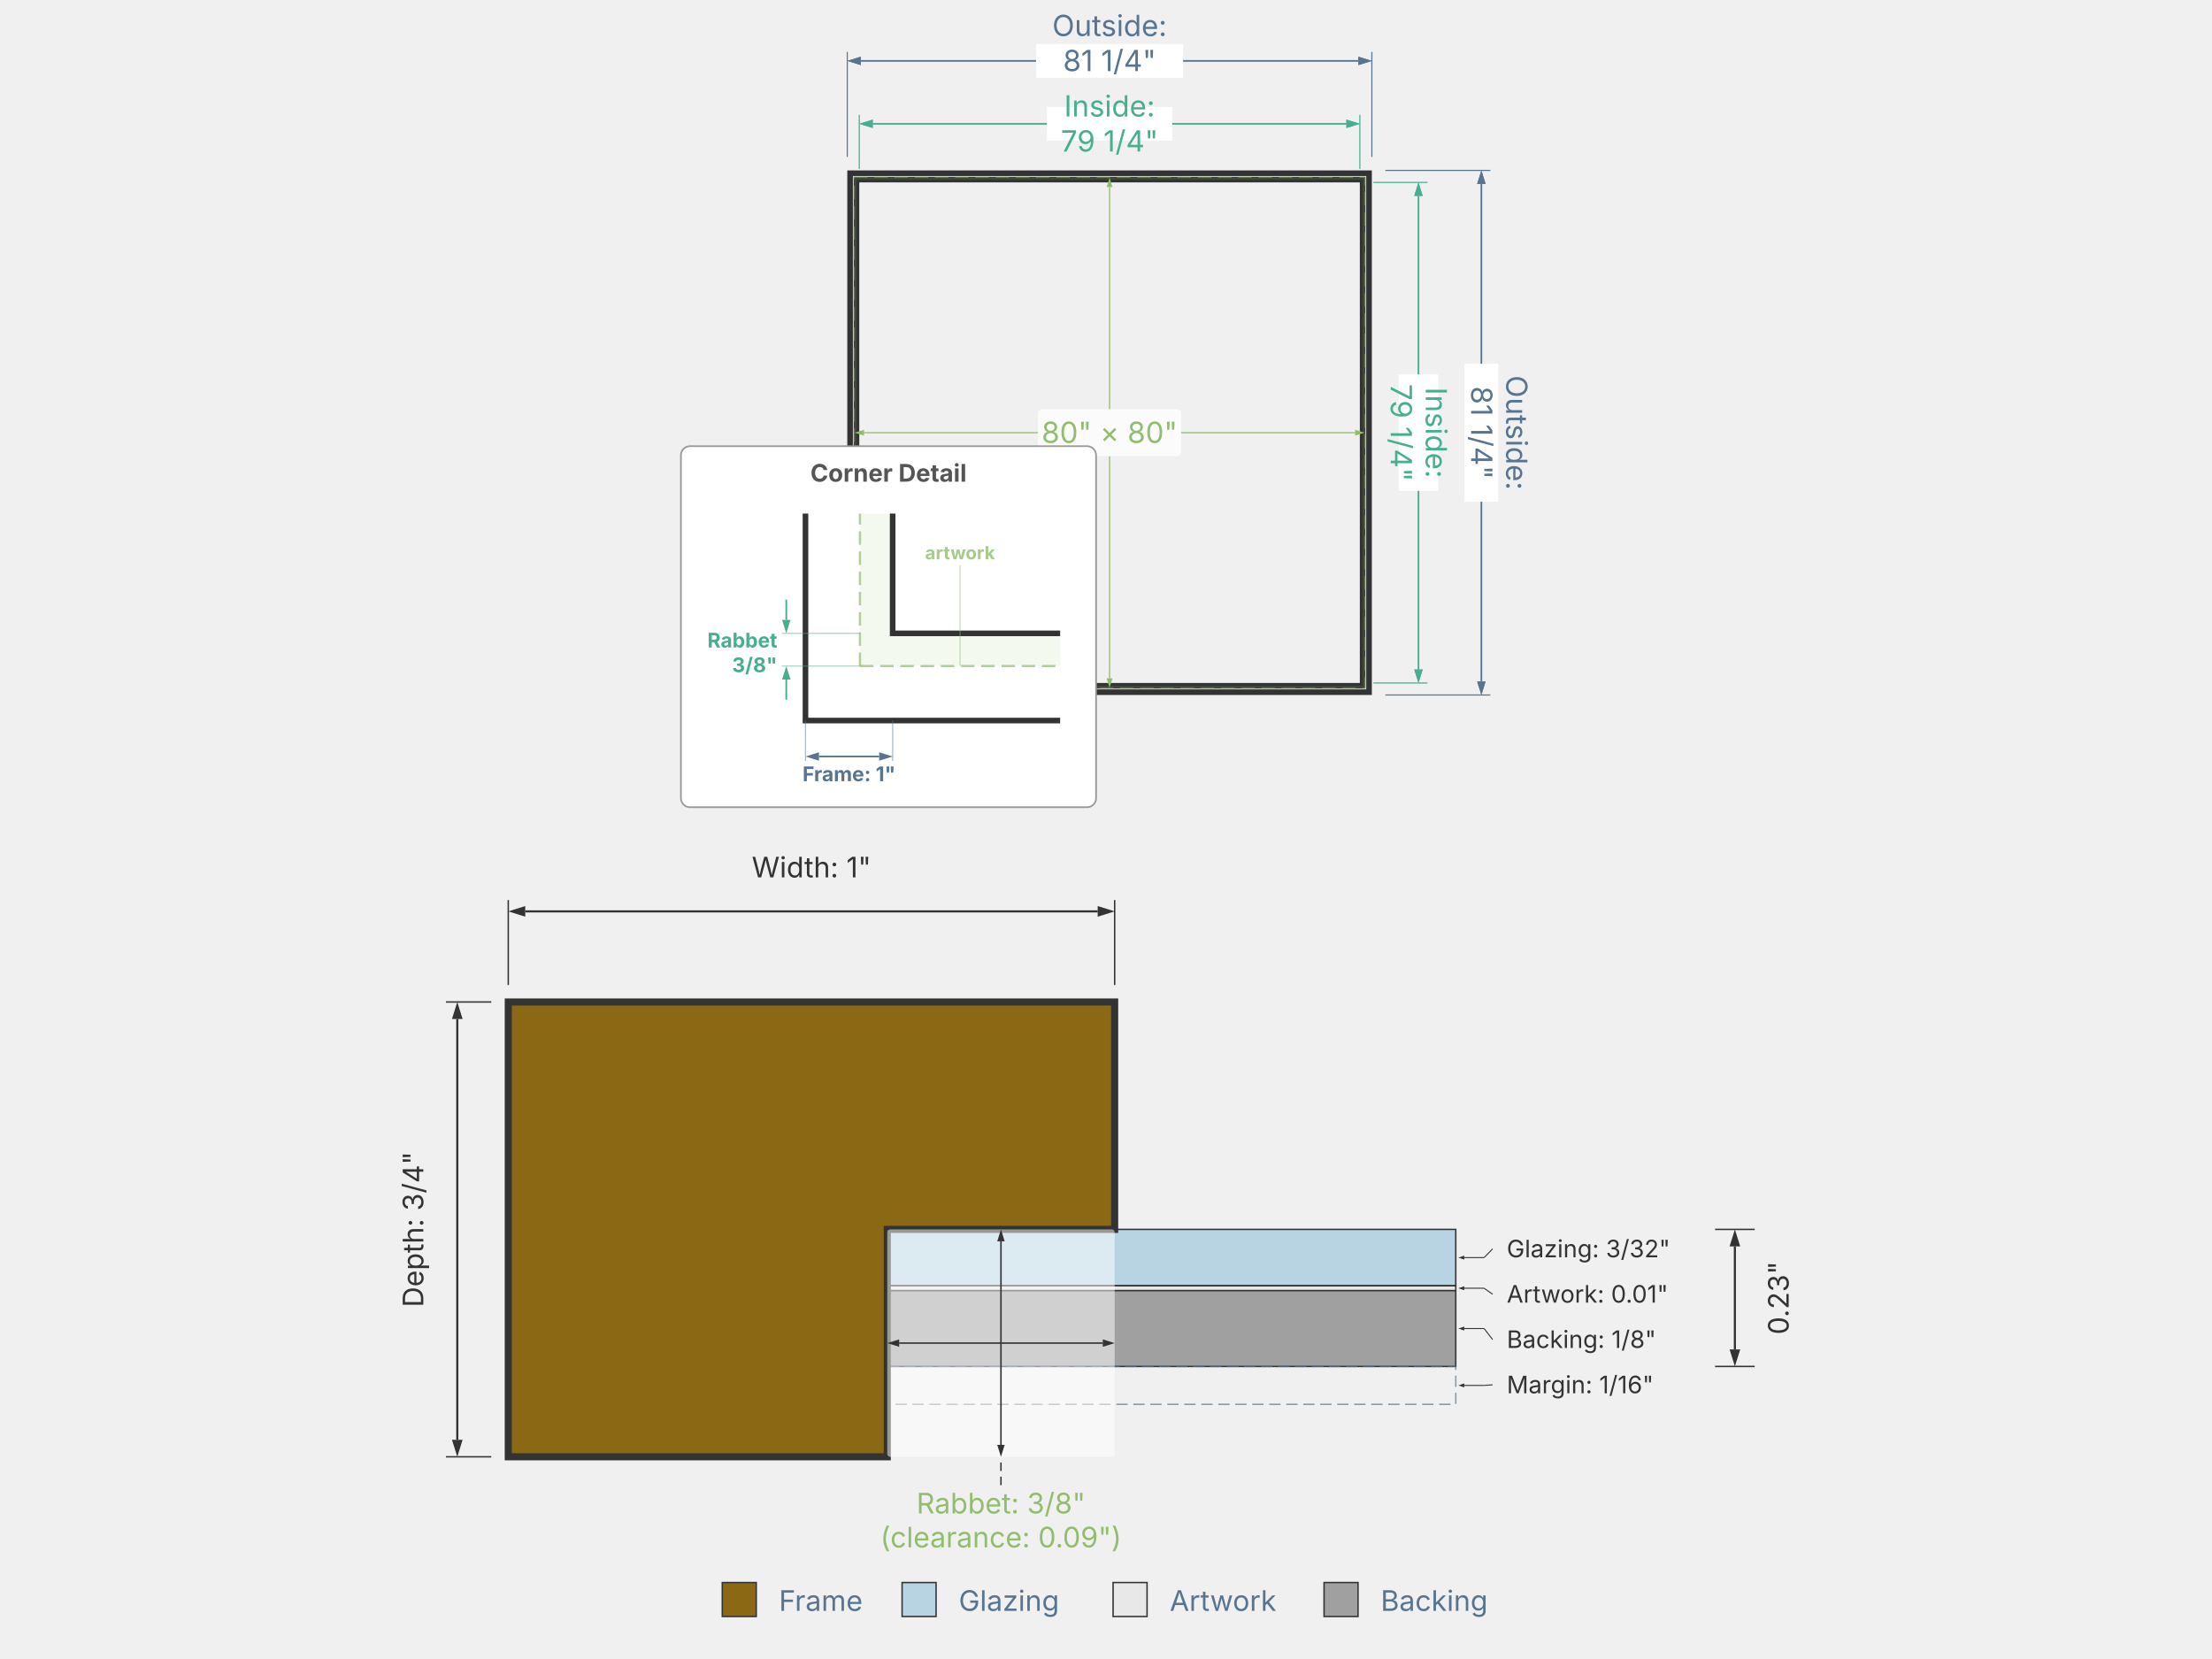
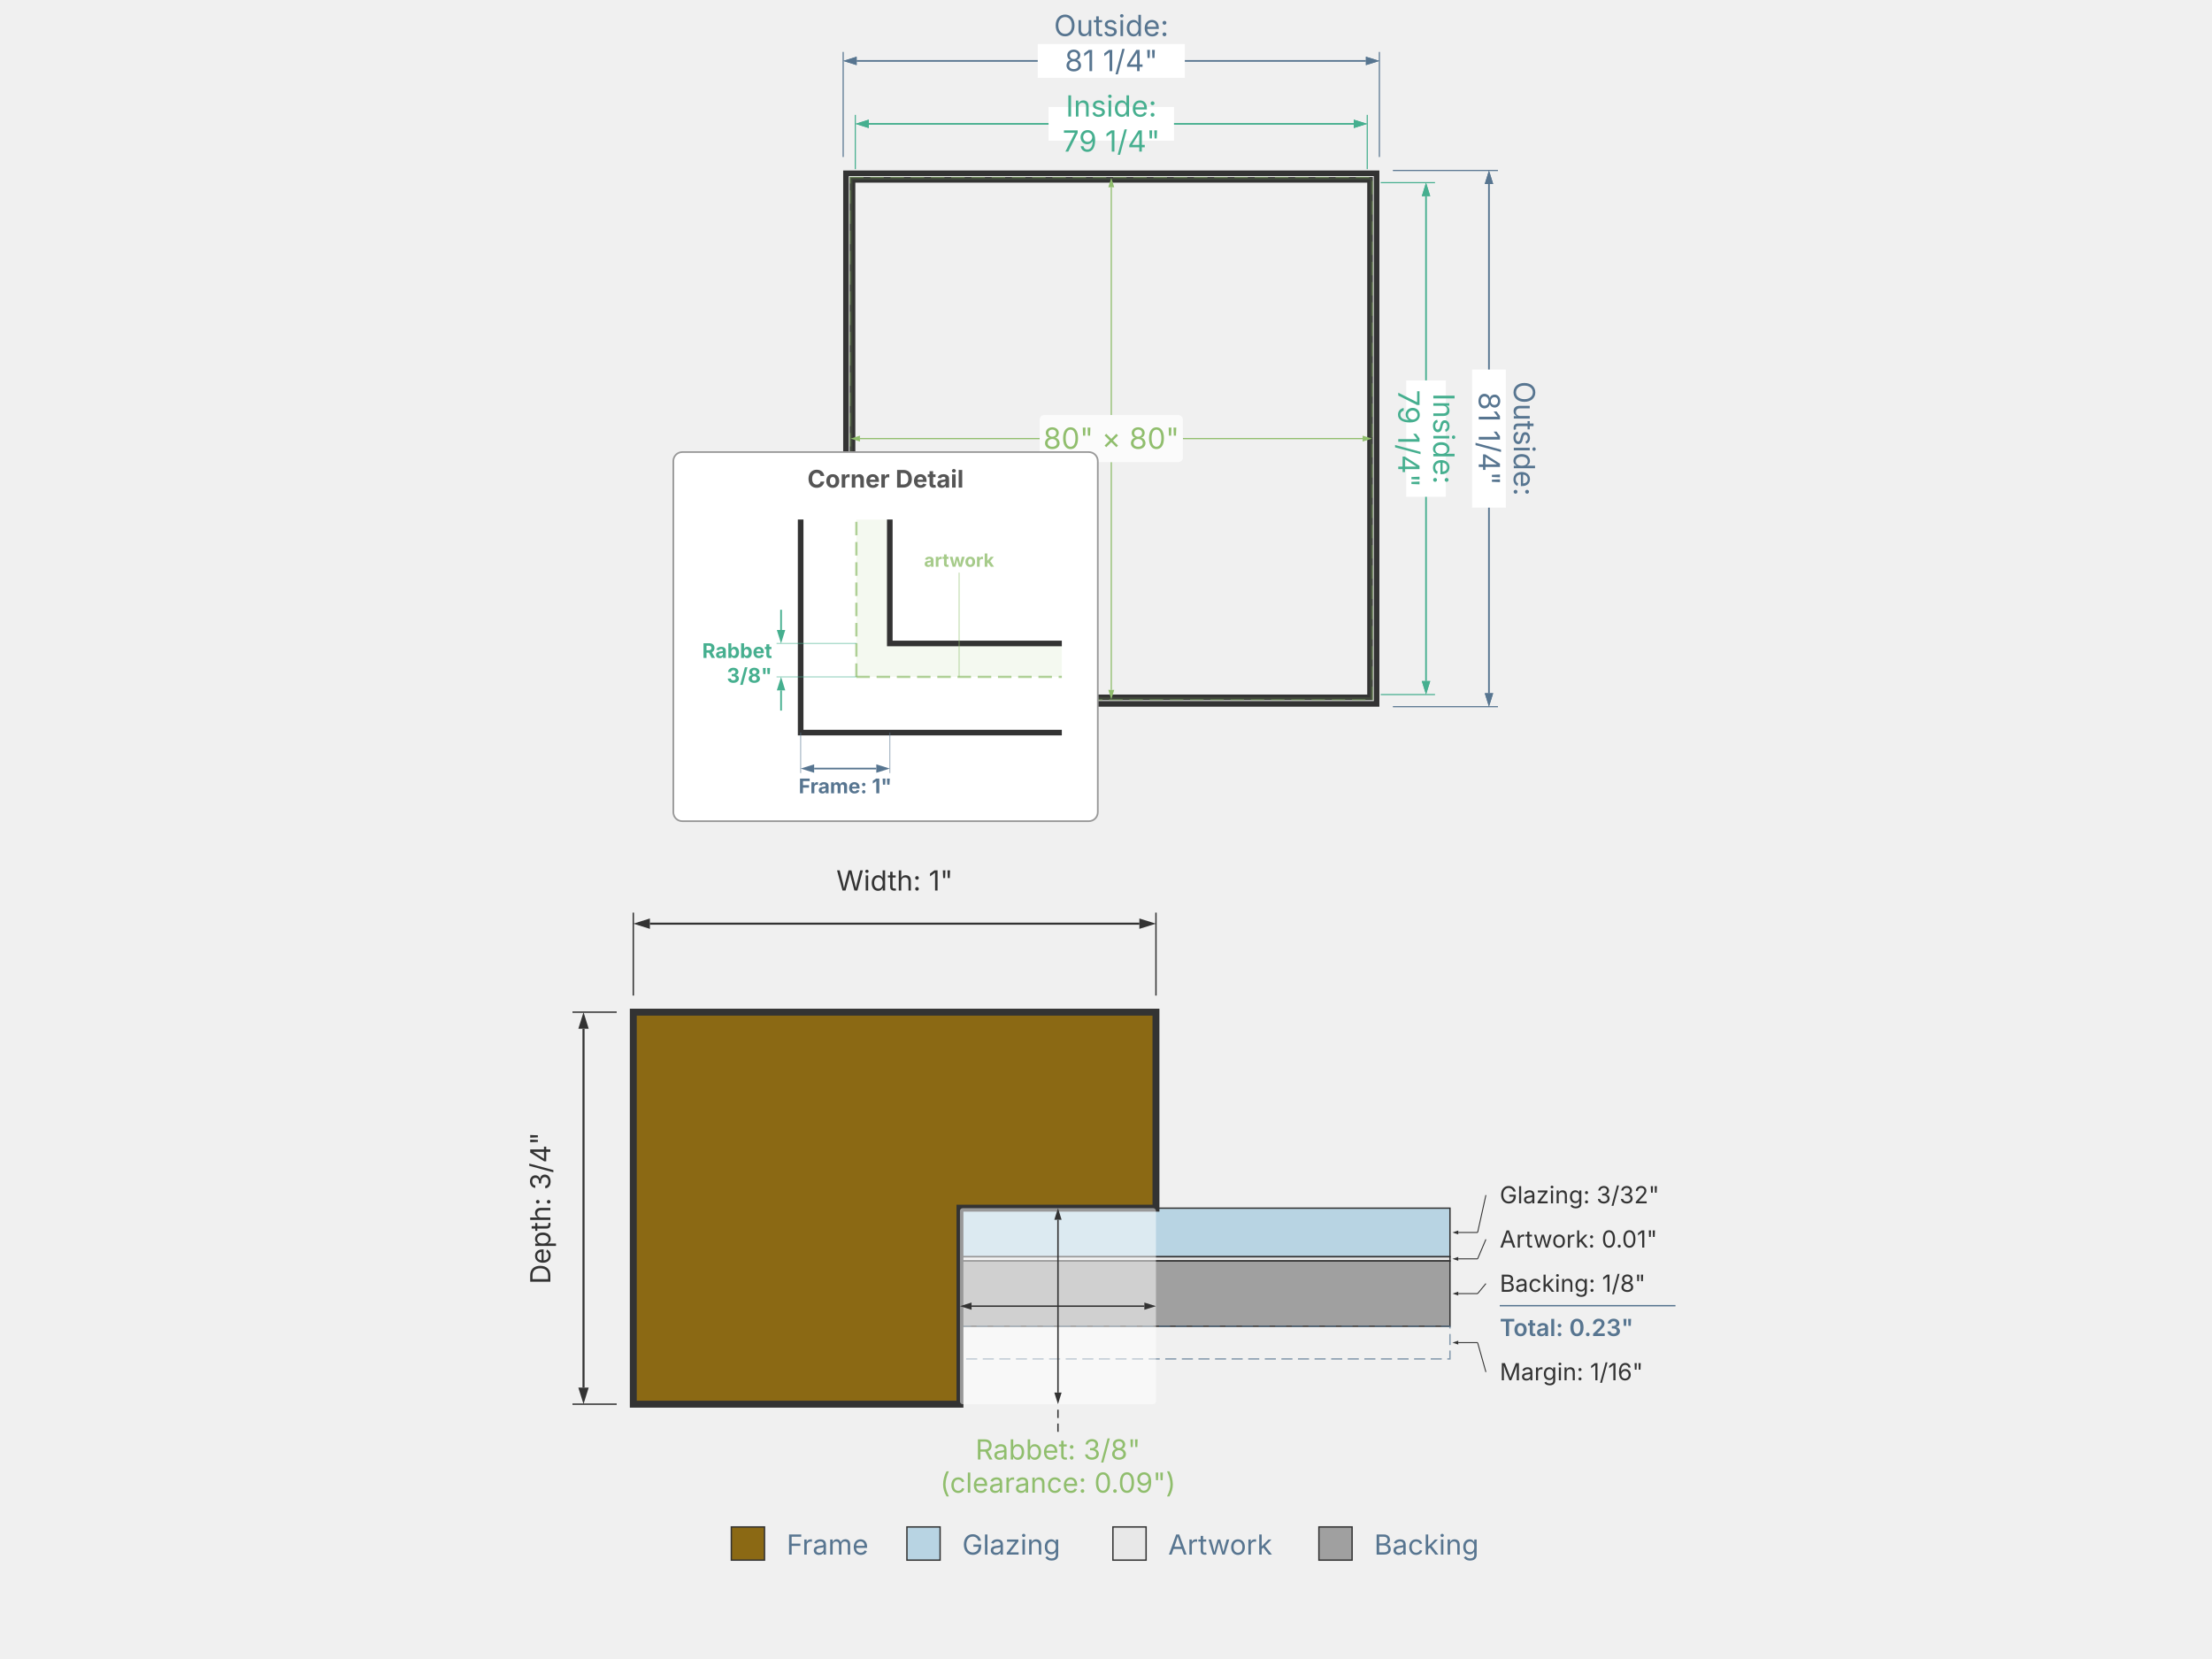
<svg xmlns="http://www.w3.org/2000/svg" viewBox="0 0 800.00 600.00">
-   <g id="plan-view" transform="translate(76.29, 4.96) scale(0.8125)">
+   <g id="plan-view" transform="translate(76.75, 4.96) scale(0.8129)">
    <g id="geometry">
-       <rect x="284.50" y="71.00" width="231.00" height="231.00" stroke="#333333" stroke-width="2.5" fill="none" />
-       <rect x="287.34" y="73.84" width="225.31" height="225.31" stroke="#333333" stroke-width="2.5" fill="none" />
+       <rect x="281.97" y="71.00" width="236.06" height="236.06" stroke="#333333" stroke-width="2.5" fill="none" />
+       <rect x="284.87" y="73.91" width="230.25" height="230.25" stroke="#333333" stroke-width="2.5" fill="none" />
    </g>
    <g id="rabbet-overlap">
-       <path d="M286.28,72.78 h227.45 v227.45 h-227.45 Z M287.34,73.84 v225.31 h225.31 v-225.31 Z" fill="#90be6d" fill-opacity="0.15" fill-rule="evenodd" stroke="none" />
+       <path d="M283.78,72.82 h232.43 v232.43 h-232.43 Z M284.87,73.91 v230.25 h230.25 v-230.25 Z" fill="#90be6d" fill-opacity="0.15" fill-rule="evenodd" stroke="none" />
    </g>
    <g id="content-boundary">
-       <rect x="286.28" y="72.78" width="227.45" height="227.45" stroke="#90be6d" stroke-width="0.5" stroke-dasharray="6,3" fill="none" opacity="0.5" />
+       <rect x="283.78" y="72.82" width="232.43" height="232.43" stroke="#90be6d" stroke-width="0.5" stroke-dasharray="6,3" fill="none" opacity="0.5" />
    </g>
    <g id="dimensions">
      <g class="dimension">
-         <line x1="288.59" y1="69.09" x2="288.59" y2="45.00" stroke="#46af8f" stroke-width="0.5" />
-         <line x1="511.41" y1="69.09" x2="511.41" y2="45.00" stroke="#46af8f" stroke-width="0.5" />
-         <polygon points="288.59,49.00 294.59,50.88 294.59,47.12" fill="#46af8f" data-arrow="true" />
-         <line x1="294.59" y1="49.00" x2="505.41" y2="49.00" stroke="#46af8f" stroke-width="0.75" />
-         <polygon points="511.41,49.00 505.41,47.12 505.41,50.88" fill="#46af8f" data-arrow="true" />
+         <line x1="286.12" y1="69.16" x2="286.12" y2="45.00" stroke="#46af8f" stroke-width="0.5" />
+         <line x1="513.88" y1="69.16" x2="513.88" y2="45.00" stroke="#46af8f" stroke-width="0.5" />
+         <polygon points="286.12,49.00 292.12,50.88 292.12,47.12" fill="#46af8f" data-arrow="true" />
+         <line x1="292.12" y1="49.00" x2="507.88" y2="49.00" stroke="#46af8f" stroke-width="0.75" />
+         <polygon points="513.88,49.00 507.88,47.12 507.88,50.88" fill="#46af8f" data-arrow="true" />
        <rect x="372.10" y="41.50" width="55.80" height="15.00" fill="#FFFFFF" stroke="none" />
-         <polygon points="288.59,49.00 294.59,50.88 294.59,47.12" fill="#46af8f" data-arrow="true" />
-         <polygon points="511.41,49.00 505.41,47.12 505.41,50.88" fill="#46af8f" data-arrow="true" />
+         <polygon points="286.12,49.00 292.12,50.88 292.12,47.12" fill="#46af8f" data-arrow="true" />
+         <polygon points="513.88,49.00 507.88,47.12 507.88,50.88" fill="#46af8f" data-arrow="true" />
      </g>
      <g class="dimension">
-         <line x1="283.25" y1="63.75" x2="283.25" y2="17.00" stroke="#577590" stroke-width="0.5" />
-         <line x1="516.75" y1="63.75" x2="516.75" y2="17.00" stroke="#577590" stroke-width="0.5" />
-         <polygon points="283.25,21.00 289.25,22.88 289.25,19.12" fill="#577590" data-arrow="true" />
-         <line x1="289.25" y1="21.00" x2="510.75" y2="21.00" stroke="#577590" stroke-width="0.75" />
-         <polygon points="516.75,21.00 510.75,19.12 510.75,22.88" fill="#577590" data-arrow="true" />
+         <line x1="280.72" y1="63.75" x2="280.72" y2="17.00" stroke="#577590" stroke-width="0.5" />
+         <line x1="519.28" y1="63.75" x2="519.28" y2="17.00" stroke="#577590" stroke-width="0.5" />
+         <polygon points="280.72,21.00 286.72,22.88 286.72,19.12" fill="#577590" data-arrow="true" />
+         <line x1="286.72" y1="21.00" x2="513.28" y2="21.00" stroke="#577590" stroke-width="0.75" />
+         <polygon points="519.28,21.00 513.28,19.12 513.28,22.88" fill="#577590" data-arrow="true" />
        <rect x="367.28" y="13.50" width="65.44" height="15.00" fill="#FFFFFF" stroke="none" />
-         <polygon points="283.25,21.00 289.25,22.88 289.25,19.12" fill="#577590" data-arrow="true" />
-         <polygon points="516.75,21.00 510.75,19.12 510.75,22.88" fill="#577590" data-arrow="true" />
+         <polygon points="280.72,21.00 286.72,22.88 286.72,19.12" fill="#577590" data-arrow="true" />
+         <polygon points="519.28,21.00 513.28,19.12 513.28,22.88" fill="#577590" data-arrow="true" />
      </g>
      <g class="dimension">
-         <line x1="517.41" y1="75.09" x2="541.50" y2="75.09" stroke="#46af8f" stroke-width="0.5" />
-         <line x1="517.41" y1="297.91" x2="541.50" y2="297.91" stroke="#46af8f" stroke-width="0.5" />
-         <polygon points="537.50,75.09 535.62,81.09 539.38,81.09" fill="#46af8f" data-arrow="true" />
-         <line x1="537.50" y1="81.09" x2="537.50" y2="291.91" stroke="#46af8f" stroke-width="0.75" />
-         <polygon points="537.50,297.91 539.38,291.91 535.62,291.91" fill="#46af8f" data-arrow="true" />
-         <rect x="528.70" y="160.60" width="17.60" height="51.80" fill="#FFFFFF" stroke="none" />
-         <polygon points="537.50,75.09 535.62,81.09 539.38,81.09" fill="#46af8f" data-arrow="true" />
-         <polygon points="537.50,297.91 539.38,291.91 535.62,291.91" fill="#46af8f" data-arrow="true" />
+         <line x1="519.88" y1="75.16" x2="544.03" y2="75.16" stroke="#46af8f" stroke-width="0.5" />
+         <line x1="519.88" y1="302.91" x2="544.03" y2="302.91" stroke="#46af8f" stroke-width="0.5" />
+         <polygon points="540.03,75.16 538.16,81.16 541.91,81.16" fill="#46af8f" data-arrow="true" />
+         <line x1="540.03" y1="81.16" x2="540.03" y2="296.91" stroke="#46af8f" stroke-width="0.75" />
+         <polygon points="540.03,302.91 541.91,296.91 538.16,296.91" fill="#46af8f" data-arrow="true" />
+         <rect x="531.23" y="163.13" width="17.60" height="51.80" fill="#FFFFFF" stroke="none" />
+         <polygon points="540.03,75.16 538.16,81.16 541.91,81.16" fill="#46af8f" data-arrow="true" />
+         <polygon points="540.03,302.91 541.91,296.91 538.16,296.91" fill="#46af8f" data-arrow="true" />
      </g>
      <g class="dimension">
-         <line x1="522.75" y1="69.75" x2="569.50" y2="69.75" stroke="#577590" stroke-width="0.5" />
-         <line x1="522.75" y1="303.25" x2="569.50" y2="303.25" stroke="#577590" stroke-width="0.5" />
-         <polygon points="565.50,69.75 563.62,75.75 567.38,75.75" fill="#577590" data-arrow="true" />
-         <line x1="565.50" y1="75.75" x2="565.50" y2="297.25" stroke="#577590" stroke-width="0.75" />
-         <polygon points="565.50,303.25 567.38,297.25 563.62,297.25" fill="#577590" data-arrow="true" />
-         <rect x="558.00" y="155.78" width="15.00" height="61.44" fill="#FFFFFF" stroke="none" />
-         <polygon points="565.50,69.75 563.62,75.75 567.38,75.75" fill="#577590" data-arrow="true" />
-         <polygon points="565.50,303.25 567.38,297.25 563.62,297.25" fill="#577590" data-arrow="true" />
+         <line x1="525.28" y1="69.75" x2="572.03" y2="69.75" stroke="#577590" stroke-width="0.5" />
+         <line x1="525.28" y1="308.31" x2="572.03" y2="308.31" stroke="#577590" stroke-width="0.5" />
+         <polygon points="568.03,69.75 566.16,75.75 569.91,75.75" fill="#577590" data-arrow="true" />
+         <line x1="568.03" y1="75.75" x2="568.03" y2="302.31" stroke="#577590" stroke-width="0.75" />
+         <polygon points="568.03,308.31 569.91,302.31 566.16,302.31" fill="#577590" data-arrow="true" />
+         <rect x="560.53" y="158.31" width="15.00" height="61.44" fill="#FFFFFF" stroke="none" />
+         <polygon points="568.03,69.75 566.16,75.75 569.91,75.75" fill="#577590" data-arrow="true" />
+         <polygon points="568.03,308.31 569.91,302.31 566.16,302.31" fill="#577590" data-arrow="true" />
      </g>
      <text transform="translate(400.00, 45.75)" fill="#46af8f" font-family="Inter, system-ui, -apple-system, sans-serif" font-size="13px" text-anchor="middle">Inside:</text>
      <text transform="translate(400.00, 61.35)" fill="#46af8f" font-family="Inter, system-ui, -apple-system, sans-serif" font-size="13px" text-anchor="middle">79 1/4"</text>
      <text transform="translate(400.00, 9.95)" fill="#577590" font-family="Inter, system-ui, -apple-system, sans-serif" font-size="13px" text-anchor="middle">Outside:</text>
      <text transform="translate(400.00, 25.55)" fill="#577590" font-family="Inter, system-ui, -apple-system, sans-serif" font-size="13px" text-anchor="middle">81 1/4"</text>
-       <text transform="rotate(90 545.30 186.50)" x="545.30" y="191.05" fill="#46af8f" font-family="Inter, system-ui, -apple-system, sans-serif" font-size="13px" text-anchor="middle">Inside:</text>
-       <text transform="rotate(90 529.70 186.50)" x="529.70" y="191.05" fill="#46af8f" font-family="Inter, system-ui, -apple-system, sans-serif" font-size="13px" text-anchor="middle">79 1/4"</text>
-       <text transform="rotate(90 581.10 186.50)" x="581.10" y="191.05" fill="#577590" font-family="Inter, system-ui, -apple-system, sans-serif" font-size="13px" text-anchor="middle">Outside:</text>
-       <text transform="rotate(90 565.50 186.50)" x="565.50" y="191.05" fill="#577590" font-family="Inter, system-ui, -apple-system, sans-serif" font-size="13px" text-anchor="middle">81 1/4"</text>
+       <text transform="rotate(90 547.83 189.03)" x="547.83" y="193.58" fill="#46af8f" font-family="Inter, system-ui, -apple-system, sans-serif" font-size="13px" text-anchor="middle">Inside:</text>
+       <text transform="rotate(90 532.23 189.03)" x="532.23" y="193.58" fill="#46af8f" font-family="Inter, system-ui, -apple-system, sans-serif" font-size="13px" text-anchor="middle">79 1/4"</text>
+       <text transform="rotate(90 583.63 189.03)" x="583.63" y="193.58" fill="#577590" font-family="Inter, system-ui, -apple-system, sans-serif" font-size="13px" text-anchor="middle">Outside:</text>
+       <text transform="rotate(90 568.03 189.03)" x="568.03" y="193.58" fill="#577590" font-family="Inter, system-ui, -apple-system, sans-serif" font-size="13px" text-anchor="middle">81 1/4"</text>
    </g>
    <g id="artwork-indicator">
-       <polygon points="286.48,186.50 290.68,187.81 290.68,185.19" fill="#90be6d" data-arrow="true" />
-       <line x1="290.68" y1="186.50" x2="368.14" y2="186.50" stroke="#90be6d" stroke-width="0.525" />
-       <line x1="431.86" y1="186.50" x2="509.32" y2="186.50" stroke="#90be6d" stroke-width="0.525" />
-       <polygon points="513.52,186.50 509.32,185.19 509.32,187.81" fill="#90be6d" data-arrow="true" />
-       <polygon points="400.00,72.98 398.69,77.18 401.31,77.18" fill="#90be6d" data-arrow="true" />
-       <line x1="400.00" y1="77.18" x2="400.00" y2="176.05" stroke="#90be6d" stroke-width="0.525" />
-       <line x1="400.00" y1="196.95" x2="400.00" y2="295.82" stroke="#90be6d" stroke-width="0.525" />
-       <polygon points="400.00,300.02 401.31,295.82 398.69,295.82" fill="#90be6d" data-arrow="true" />
-       <rect x="368.14" y="176.05" width="63.72" height="20.90" fill="#FFFFFF" fill-opacity="0.75" stroke="none" rx="2" />
-       <text transform="translate(400.00, 191.05)" fill="#90be6d" font-family="Inter, system-ui, -apple-system, sans-serif" font-size="13.00px" text-anchor="middle">80" × 80"</text>
+       <polygon points="283.98,189.03 288.18,190.34 288.18,187.72" fill="#90be6d" data-arrow="true" />
+       <line x1="288.18" y1="189.03" x2="368.14" y2="189.03" stroke="#90be6d" stroke-width="0.525" />
+       <line x1="431.86" y1="189.03" x2="511.82" y2="189.03" stroke="#90be6d" stroke-width="0.525" />
+       <polygon points="516.02,189.03 511.82,187.72 511.82,190.34" fill="#90be6d" data-arrow="true" />
+       <polygon points="400.00,73.02 398.69,77.22 401.31,77.22" fill="#90be6d" data-arrow="true" />
+       <line x1="400.00" y1="77.22" x2="400.00" y2="178.58" stroke="#90be6d" stroke-width="0.525" />
+       <line x1="400.00" y1="199.48" x2="400.00" y2="300.85" stroke="#90be6d" stroke-width="0.525" />
+       <polygon points="400.00,305.05 401.31,300.85 398.69,300.85" fill="#90be6d" data-arrow="true" />
+       <rect x="368.14" y="178.58" width="63.72" height="20.90" fill="#FFFFFF" fill-opacity="0.75" stroke="none" rx="2" />
+       <text transform="translate(400.00, 193.58)" fill="#90be6d" font-family="Inter, system-ui, -apple-system, sans-serif" font-size="13.00px" text-anchor="middle">80" × 80"</text>
    </g>
    <g id="corner-detail">
      <defs>
        <clipPath id="corner-detail-clip">
-           <rect x="213.20" y="216.50" width="176.80" height="132.70" />
+           <rect x="209.15" y="219.03" width="180.85" height="136.22" />
        </clipPath>
      </defs>
-       <rect x="209.20" y="192.50" width="184.80" height="160.70" fill="#FFFFFF" stroke="#999" stroke-width="0.75" rx="4" />
-       <text transform="translate(301.60, 208.30)" fill="#555" font-family="Inter, system-ui, -apple-system, sans-serif" font-size="10.8" font-weight="bold" text-anchor="middle">Corner Detail</text>
+       <rect x="205.15" y="195.03" width="188.85" height="164.22" fill="#FFFFFF" stroke="#999" stroke-width="0.75" rx="4" />
+       <text transform="translate(299.57, 210.83)" fill="#555" font-family="Inter, system-ui, -apple-system, sans-serif" font-size="10.8" font-weight="bold" text-anchor="middle">Corner Detail</text>
      <g clip-path="url(#corner-detail-clip)">
-         <path d="M288.89,222.50 V290.37 H378.00 V275.82 H303.45 V222.50 H288.89 Z" fill="#90be6d" fill-opacity="0.10" stroke="none" />
-         <line x1="288.89" y1="290.37" x2="378.00" y2="290.37" stroke="#90be6d" stroke-width="1" stroke-dasharray="6,3" opacity="0.7" />
-         <line x1="288.89" y1="290.37" x2="288.89" y2="222.50" stroke="#90be6d" stroke-width="1" stroke-dasharray="6,3" opacity="0.7" />
-         <polyline points="264.64,222.50 264.64,314.63 378.00,314.63" fill="none" stroke="#333333" stroke-width="2.5" stroke-linejoin="miter" />
-         <polyline points="303.45,222.50 303.45,275.82 378.00,275.82" fill="none" stroke="#333333" stroke-width="2.5" stroke-linejoin="miter" />
+         <path d="M286.59,225.03 V295.05 H378.00 V280.18 H301.46 V225.03 H286.59 Z" fill="#90be6d" fill-opacity="0.10" stroke="none" />
+         <line x1="286.59" y1="295.05" x2="378.00" y2="295.05" stroke="#90be6d" stroke-width="1" stroke-dasharray="6,3" opacity="0.7" />
+         <line x1="286.59" y1="295.05" x2="286.59" y2="225.03" stroke="#90be6d" stroke-width="1" stroke-dasharray="6,3" opacity="0.7" />
+         <polyline points="261.80,225.03 261.80,319.84 378.00,319.84" fill="none" stroke="#333333" stroke-width="2.5" stroke-linejoin="miter" />
+         <polyline points="301.46,225.03 301.46,280.18 378.00,280.18" fill="none" stroke="#333333" stroke-width="2.5" stroke-linejoin="miter" />
      </g>
      <defs>
        <clipPath id="corner-detail-annot-clip">
-           <rect x="211.20" y="194.50" width="180.80" height="156.70" />
+           <rect x="207.15" y="197.03" width="184.85" height="160.22" />
        </clipPath>
      </defs>
      <g clip-path="url(#corner-detail-annot-clip)">
-         <line x1="264.64" y1="314.63" x2="264.64" y2="332.63" stroke="#577590" stroke-width="0.5" opacity="0.5" />
-         <line x1="303.45" y1="314.63" x2="303.45" y2="332.63" stroke="#577590" stroke-width="0.5" opacity="0.5" />
-         <polygon points="264.64,330.63 270.64,332.50 270.64,328.75" fill="#577590" data-arrow="true" />
-         <line x1="270.64" y1="330.63" x2="297.45" y2="330.63" stroke="#577590" stroke-width="0.75" />
-         <polygon points="303.45,330.63 297.45,328.75 297.45,332.50" fill="#577590" data-arrow="true" />
-         <text transform="translate(284.04, 341.63)" font-family="Inter, system-ui, -apple-system, sans-serif" font-size="9.0px" fill="#577590" font-weight="bold" text-anchor="middle">Frame: 1"</text>
-         <line x1="288.89" y1="275.82" x2="254.10" y2="275.82" stroke="#46af8f" stroke-width="0.5" opacity="0.5" />
-         <line x1="288.89" y1="290.37" x2="254.10" y2="290.37" stroke="#46af8f" stroke-width="0.5" opacity="0.5" />
-         <line x1="256.10" y1="260.82" x2="256.10" y2="269.82" stroke="#46af8f" stroke-width="0.75" />
-         <polygon points="256.10,275.82 257.98,269.82 254.23,269.82" fill="#46af8f" data-arrow="true" />
-         <line x1="256.10" y1="305.37" x2="256.10" y2="296.37" stroke="#46af8f" stroke-width="0.75" />
-         <polygon points="256.10,290.37 254.23,296.37 257.98,296.37" fill="#46af8f" data-arrow="true" />
-         <text transform="translate(252.10, 282.10)" font-family="Inter, system-ui, -apple-system, sans-serif" font-size="9.0px" fill="#46af8f" text-anchor="end" font-weight="bold">Rabbet</text>
-         <text transform="translate(252.10, 293.10)" font-family="Inter, system-ui, -apple-system, sans-serif" font-size="9.0px" fill="#46af8f" text-anchor="end" font-weight="bold">3/8"</text>
-         <line x1="333.45" y1="290.37" x2="333.45" y2="244.08" stroke="#90be6d" stroke-width="0.5" opacity="0.5" />
-         <rect x="314.80" y="235.79" width="37.29" height="9.72" fill="#FFFFFF" stroke="none" rx="1" />
-         <text transform="translate(333.45, 242.86)" fill="#90be6d" font-family="Inter, system-ui, -apple-system, sans-serif" font-size="8.1" text-anchor="middle" font-weight="bold" opacity="0.8">artwork</text>
+         <line x1="261.80" y1="319.84" x2="261.80" y2="337.84" stroke="#577590" stroke-width="0.5" opacity="0.5" />
+         <line x1="301.46" y1="319.84" x2="301.46" y2="337.84" stroke="#577590" stroke-width="0.5" opacity="0.5" />
+         <polygon points="261.80,335.84 267.80,337.71 267.80,333.96" fill="#577590" data-arrow="true" />
+         <line x1="267.80" y1="335.84" x2="295.46" y2="335.84" stroke="#577590" stroke-width="0.75" />
+         <polygon points="301.46,335.84 295.46,333.96 295.46,337.71" fill="#577590" data-arrow="true" />
+         <text transform="translate(281.63, 346.84)" font-family="Inter, system-ui, -apple-system, sans-serif" font-size="9.0px" fill="#577590" font-weight="bold" text-anchor="middle">Frame: 1"</text>
+         <line x1="286.59" y1="280.18" x2="251.08" y2="280.18" stroke="#46af8f" stroke-width="0.5" opacity="0.5" />
+         <line x1="286.59" y1="295.05" x2="251.08" y2="295.05" stroke="#46af8f" stroke-width="0.5" opacity="0.5" />
+         <line x1="253.08" y1="265.18" x2="253.08" y2="274.18" stroke="#46af8f" stroke-width="0.75" />
+         <polygon points="253.08,280.18 254.95,274.18 251.20,274.18" fill="#46af8f" data-arrow="true" />
+         <line x1="253.08" y1="310.05" x2="253.08" y2="301.05" stroke="#46af8f" stroke-width="0.75" />
+         <polygon points="253.08,295.05 251.20,301.05 254.95,301.05" fill="#46af8f" data-arrow="true" />
+         <text transform="translate(249.08, 286.62)" font-family="Inter, system-ui, -apple-system, sans-serif" font-size="9.0px" fill="#46af8f" text-anchor="end" font-weight="bold">Rabbet</text>
+         <text transform="translate(249.08, 297.62)" font-family="Inter, system-ui, -apple-system, sans-serif" font-size="9.0px" fill="#46af8f" text-anchor="end" font-weight="bold">3/8"</text>
+         <line x1="332.30" y1="295.05" x2="332.30" y2="247.25" stroke="#90be6d" stroke-width="0.5" opacity="0.5" />
+         <rect x="313.65" y="238.96" width="37.29" height="9.72" fill="#FFFFFF" stroke="none" rx="1" />
+         <text transform="translate(332.30, 246.04)" fill="#90be6d" font-family="Inter, system-ui, -apple-system, sans-serif" font-size="8.1" text-anchor="middle" font-weight="bold" opacity="0.8">artwork</text>
      </g>
    </g>
  </g>
-   <g id="section-view" transform="translate(-9.68, 310.15) scale(1.0242)">
-     <g id="section-content" transform="translate(2.50, 0)">
+   <g id="section-view" transform="translate(0.00, 308.18) scale(1)">
+     <g id="section-content" transform="translate(0.00, 0)">
      <g id="section-geometry">
-         <rect x="320.26" y="131.30" width="200.75" height="19.91" stroke="#333333" stroke-width="0.5" fill="#B8D4E3" />
-         <rect x="320.26" y="151.21" width="200.75" height="1.71" stroke="#333333" stroke-width="0.5" fill="#E8E8E8" />
-         <rect x="320.26" y="152.93" width="200.75" height="26.77" stroke="#333333" stroke-width="0.5" fill="#A0A0A0" />
-         <rect x="320.26" y="179.69" width="200.75" height="13.38" stroke="#577590" stroke-width="0.5" stroke-dasharray="4,2" fill="none" opacity="0.7" />
-         <polygon points="186.43,51.00 400.56,51.00 400.56,131.30 320.26,131.30 320.26,211.60 186.43,211.60" stroke="#333333" stroke-width="2.5" fill="#8B6914" />
+         <rect x="347.18" y="128.77" width="177.22" height="17.58" stroke="#333333" stroke-width="0.5" fill="#B8D4E3" />
+         <rect x="347.18" y="146.35" width="177.22" height="1.51" stroke="#333333" stroke-width="0.5" fill="#E8E8E8" />
+         <rect x="347.18" y="147.86" width="177.22" height="23.63" stroke="#333333" stroke-width="0.5" fill="#A0A0A0" />
+         <rect x="347.18" y="171.49" width="177.22" height="11.81" stroke="#577590" stroke-width="0.5" stroke-dasharray="4,2" fill="none" opacity="0.7" />
+         <polygon points="229.04,57.88 418.07,57.88 418.07,128.77 347.18,128.77 347.18,199.66 229.04,199.66" stroke="#333333" stroke-width="2.5" fill="#8B6914" />
      </g>
      <g id="section-dimensions">
-         <line x1="180.43" y1="51.00" x2="164.43" y2="51.00" stroke="#333333" stroke-width="0.5" />
-         <line x1="180.43" y1="211.60" x2="164.43" y2="211.60" stroke="#333333" stroke-width="0.5" />
-         <polygon points="168.43,51.00 166.55,57.00 170.30,57.00" fill="#333333" data-arrow="true" />
-         <line x1="168.43" y1="57.00" x2="168.43" y2="205.60" stroke="#333333" stroke-width="0.75" />
-         <polygon points="168.43,211.60 170.30,205.60 166.55,205.60" fill="#333333" data-arrow="true" />
-         <text x="156.43" y="131.30" fill="#333333" font-family="Inter, system-ui, -apple-system, sans-serif" font-size="10px" text-anchor="middle" transform="rotate(-90 156.43 131.30)">Depth: 3/4"</text>
-         <line x1="186.43" y1="45.00" x2="186.43" y2="15.00" stroke="#333333" stroke-width="0.5" />
-         <line x1="400.56" y1="45.00" x2="400.56" y2="15.00" stroke="#333333" stroke-width="0.5" />
-         <polygon points="186.43,19.00 192.43,20.88 192.43,17.12" fill="#333333" data-arrow="true" />
-         <line x1="192.43" y1="19.00" x2="394.56" y2="19.00" stroke="#333333" stroke-width="0.75" />
-         <polygon points="400.56,19.00 394.56,17.12 394.56,20.88" fill="#333333" data-arrow="true" />
-         <text transform="translate(293.49, 7.00)" fill="#333333" font-family="Inter, system-ui, -apple-system, sans-serif" font-size="10px" text-anchor="middle">Width: 1"</text>
-         <rect x="320.26" y="131.30" width="80.30" height="80.30" fill="#FFFFFF" fill-opacity="0.5" stroke="none" rx="1" />
-         <polygon points="320.26,171.45 324.46,172.76 324.46,170.14" fill="#333333" data-arrow="true" />
-         <line x1="324.46" y1="171.45" x2="396.36" y2="171.45" stroke="#333333" stroke-width="0.525" />
-         <polygon points="400.56,171.45 396.36,170.14 396.36,172.76" fill="#333333" data-arrow="true" />
-         <polygon points="360.41,131.30 359.10,135.50 361.72,135.50" fill="#333333" data-arrow="true" />
-         <line x1="360.41" y1="135.50" x2="360.41" y2="207.40" stroke="#333333" stroke-width="0.525" />
-         <polygon points="360.41,211.60 361.72,207.40 359.10,207.40" fill="#333333" data-arrow="true" />
-         <polygon points="521.91,141.26 524.01,141.96 524.01,140.56" fill="#333333" data-arrow="true" />
-         <line x1="524.01" y1="141.26" x2="531.01" y2="141.26" stroke="#333333" stroke-width="0.35" />
-         <line x1="531.01" y1="141.26" x2="534.01" y2="138.19" stroke="#333333" stroke-width="0.35" />
-         <text transform="translate(539.01, 141.16)" fill="#333333" font-family="Inter, system-ui, -apple-system, sans-serif" font-size="8.5px">Glazing: 3/32"</text>
-         <polygon points="521.91,152.07 524.01,152.77 524.01,151.37" fill="#333333" data-arrow="true" />
-         <line x1="524.01" y1="152.07" x2="531.01" y2="152.07" stroke="#333333" stroke-width="0.35" />
-         <line x1="531.01" y1="152.07" x2="534.01" y2="154.19" stroke="#333333" stroke-width="0.35" />
-         <text transform="translate(539.01, 157.16)" fill="#333333" font-family="Inter, system-ui, -apple-system, sans-serif" font-size="8.5px">Artwork: 0.01"</text>
-         <polygon points="521.91,166.31 524.01,167.01 524.01,165.61" fill="#333333" data-arrow="true" />
-         <line x1="524.01" y1="166.31" x2="531.01" y2="166.31" stroke="#333333" stroke-width="0.35" />
-         <line x1="531.01" y1="166.31" x2="534.01" y2="170.19" stroke="#333333" stroke-width="0.35" />
-         <text transform="translate(539.01, 173.16)" fill="#333333" font-family="Inter, system-ui, -apple-system, sans-serif" font-size="8.5px">Backing: 1/8"</text>
-         <polygon points="521.91,186.39 524.01,187.09 524.01,185.69" fill="#333333" data-arrow="true" />
-         <line x1="524.01" y1="186.39" x2="531.01" y2="186.39" stroke="#333333" stroke-width="0.35" />
-         <line x1="531.01" y1="186.39" x2="534.01" y2="186.19" stroke="#333333" stroke-width="0.35" />
-         <text transform="translate(539.01, 189.16)" fill="#333333" font-family="Inter, system-ui, -apple-system, sans-serif" font-size="8.5px">Margin: 1/16"</text>
-         <line x1="612.57" y1="131.30" x2="626.57" y2="131.30" stroke="#333333" stroke-width="0.5" />
-         <line x1="612.57" y1="179.69" x2="626.57" y2="179.69" stroke="#333333" stroke-width="0.5" />
-         <polygon points="619.57,131.30 617.70,137.30 621.45,137.30" fill="#333333" data-arrow="true" />
-         <line x1="619.57" y1="137.30" x2="619.57" y2="173.69" stroke="#333333" stroke-width="0.75" />
-         <polygon points="619.57,179.69 621.45,173.69 617.70,173.69" fill="#333333" data-arrow="true" />
-         <text x="638.57" y="155.50" fill="#333333" font-family="Inter, system-ui, -apple-system, sans-serif" font-size="10px" text-anchor="middle" transform="rotate(-90 638.57 155.50)">0.23"</text>
-         <line x1="360.41" y1="213.60" x2="360.41" y2="221.60" stroke="#333333" stroke-width="0.5" stroke-dasharray="3,2" />
-         <text transform="translate(360.41, 231.60)" fill="#90be6d" font-family="Inter, system-ui, -apple-system, sans-serif" font-size="10px" text-anchor="middle">Rabbet: 3/8"</text>
-         <text transform="translate(360.41, 243.60)" fill="#90be6d" font-family="Inter, system-ui, -apple-system, sans-serif" font-size="10px" text-anchor="middle">(clearance: 0.09")</text>
+         <line x1="223.04" y1="57.88" x2="207.04" y2="57.88" stroke="#333333" stroke-width="0.5" />
+         <line x1="223.04" y1="199.66" x2="207.04" y2="199.66" stroke="#333333" stroke-width="0.5" />
+         <polygon points="211.04,57.88 209.16,63.88 212.91,63.88" fill="#333333" data-arrow="true" />
+         <line x1="211.04" y1="63.88" x2="211.04" y2="193.66" stroke="#333333" stroke-width="0.75" />
+         <polygon points="211.04,199.66 212.91,193.66 209.16,193.66" fill="#333333" data-arrow="true" />
+         <text x="199.04" y="128.77" fill="#333333" font-family="Inter, system-ui, -apple-system, sans-serif" font-size="10px" text-anchor="middle" transform="rotate(-90 199.04 128.77)">Depth: 3/4"</text>
+         <line x1="229.04" y1="51.88" x2="229.04" y2="21.88" stroke="#333333" stroke-width="0.5" />
+         <line x1="418.07" y1="51.88" x2="418.07" y2="21.88" stroke="#333333" stroke-width="0.5" />
+         <polygon points="229.04,25.88 235.04,27.75 235.04,24.00" fill="#333333" data-arrow="true" />
+         <line x1="235.04" y1="25.88" x2="412.07" y2="25.88" stroke="#333333" stroke-width="0.75" />
+         <polygon points="418.07,25.88 412.07,24.00 412.07,27.75" fill="#333333" data-arrow="true" />
+         <text transform="translate(323.55, 13.88)" fill="#333333" font-family="Inter, system-ui, -apple-system, sans-serif" font-size="10px" text-anchor="middle">Width: 1"</text>
+         <rect x="347.18" y="128.77" width="70.89" height="70.89" fill="#FFFFFF" fill-opacity="0.5" stroke="none" rx="1" />
+         <polygon points="347.18,164.21 351.38,165.52 351.38,162.90" fill="#333333" data-arrow="true" />
+         <line x1="351.38" y1="164.21" x2="413.87" y2="164.21" stroke="#333333" stroke-width="0.525" />
+         <polygon points="418.07,164.21 413.87,162.90 413.87,165.52" fill="#333333" data-arrow="true" />
+         <polygon points="382.63,128.77 381.31,132.97 383.94,132.97" fill="#333333" data-arrow="true" />
+         <line x1="382.63" y1="132.97" x2="382.63" y2="195.46" stroke="#333333" stroke-width="0.525" />
+         <polygon points="382.63,199.66 383.94,195.46 381.31,195.46" fill="#333333" data-arrow="true" />
+         <polygon points="525.30,137.56 527.40,138.26 527.40,136.86" fill="#333333" data-arrow="true" />
+         <line x1="527.40" y1="137.56" x2="534.40" y2="137.56" stroke="#333333" stroke-width="0.35" />
+         <line x1="534.40" y1="137.56" x2="537.40" y2="124.04" stroke="#333333" stroke-width="0.35" />
+         <text transform="translate(542.40, 127.01)" fill="#333333" font-family="Inter, system-ui, -apple-system, sans-serif" font-size="8.5px">Glazing: 3/32"</text>
+         <polygon points="525.30,147.10 527.40,147.80 527.40,146.40" fill="#333333" data-arrow="true" />
+         <line x1="527.40" y1="147.10" x2="534.40" y2="147.10" stroke="#333333" stroke-width="0.35" />
+         <line x1="534.40" y1="147.10" x2="537.40" y2="140.04" stroke="#333333" stroke-width="0.35" />
+         <text transform="translate(542.40, 143.01)" fill="#333333" font-family="Inter, system-ui, -apple-system, sans-serif" font-size="8.5px">Artwork: 0.01"</text>
+         <polygon points="525.30,159.67 527.40,160.37 527.40,158.97" fill="#333333" data-arrow="true" />
+         <line x1="527.40" y1="159.67" x2="534.40" y2="159.67" stroke="#333333" stroke-width="0.35" />
+         <line x1="534.40" y1="159.67" x2="537.40" y2="156.04" stroke="#333333" stroke-width="0.35" />
+         <text transform="translate(542.40, 159.01)" fill="#333333" font-family="Inter, system-ui, -apple-system, sans-serif" font-size="8.5px">Backing: 1/8"</text>
+         <line x1="542.40" y1="164.04" x2="605.96" y2="164.04" stroke="#577590" stroke-width="0.5" />
+         <text transform="translate(542.40, 175.01)" fill="#577590" font-family="Inter, system-ui, -apple-system, sans-serif" font-size="8.5px" font-weight="600">Total: 0.23"</text>
+         <polygon points="525.30,177.40 527.40,178.10 527.40,176.70" fill="#333333" data-arrow="true" />
+         <line x1="527.40" y1="177.40" x2="534.40" y2="177.40" stroke="#333333" stroke-width="0.35" />
+         <line x1="534.40" y1="177.40" x2="537.40" y2="188.04" stroke="#333333" stroke-width="0.35" />
+         <text transform="translate(542.40, 191.01)" fill="#333333" font-family="Inter, system-ui, -apple-system, sans-serif" font-size="8.5px">Margin: 1/16"</text>
+         <line x1="382.63" y1="201.66" x2="382.63" y2="209.66" stroke="#333333" stroke-width="0.5" stroke-dasharray="3,2" />
+         <text transform="translate(382.63, 219.66)" fill="#90be6d" font-family="Inter, system-ui, -apple-system, sans-serif" font-size="10px" text-anchor="middle">Rabbet: 3/8"</text>
+         <text transform="translate(382.63, 231.66)" fill="#90be6d" font-family="Inter, system-ui, -apple-system, sans-serif" font-size="10px" text-anchor="middle">(clearance: 0.09")</text>
      </g>
    </g>
    <g id="legend">
-       <rect x="264.50" y="256.00" width="12" height="12" fill="#8B6914" stroke="#333333" stroke-width="0.5" />
-       <text transform="translate(284.50, 266.00)" fill="#577590" font-family="Inter, system-ui, -apple-system, sans-serif" font-size="10px">Frame</text>
-       <rect x="328.00" y="256.00" width="12" height="12" fill="#B8D4E3" stroke="#333333" stroke-width="0.5" />
-       <text transform="translate(348.00, 266.00)" fill="#577590" font-family="Inter, system-ui, -apple-system, sans-serif" font-size="10px">Glazing</text>
-       <rect x="402.50" y="256.00" width="12" height="12" fill="#E8E8E8" stroke="#333333" stroke-width="0.5" />
-       <text transform="translate(422.50, 266.00)" fill="#577590" font-family="Inter, system-ui, -apple-system, sans-serif" font-size="10px">Artwork</text>
-       <rect x="477.00" y="256.00" width="12" height="12" fill="#A0A0A0" stroke="#333333" stroke-width="0.5" />
-       <text transform="translate(497.00, 266.00)" fill="#577590" font-family="Inter, system-ui, -apple-system, sans-serif" font-size="10px">Backing</text>
+       <rect x="264.50" y="244.06" width="12" height="12" fill="#8B6914" stroke="#333333" stroke-width="0.5" />
+       <text transform="translate(284.50, 254.06)" fill="#577590" font-family="Inter, system-ui, -apple-system, sans-serif" font-size="10px">Frame</text>
+       <rect x="328.00" y="244.06" width="12" height="12" fill="#B8D4E3" stroke="#333333" stroke-width="0.5" />
+       <text transform="translate(348.00, 254.06)" fill="#577590" font-family="Inter, system-ui, -apple-system, sans-serif" font-size="10px">Glazing</text>
+       <rect x="402.50" y="244.06" width="12" height="12" fill="#E8E8E8" stroke="#333333" stroke-width="0.5" />
+       <text transform="translate(422.50, 254.06)" fill="#577590" font-family="Inter, system-ui, -apple-system, sans-serif" font-size="10px">Artwork</text>
+       <rect x="477.00" y="244.06" width="12" height="12" fill="#A0A0A0" stroke="#333333" stroke-width="0.5" />
+       <text transform="translate(497.00, 254.06)" fill="#577590" font-family="Inter, system-ui, -apple-system, sans-serif" font-size="10px">Backing</text>
    </g>
  </g>
</svg>
